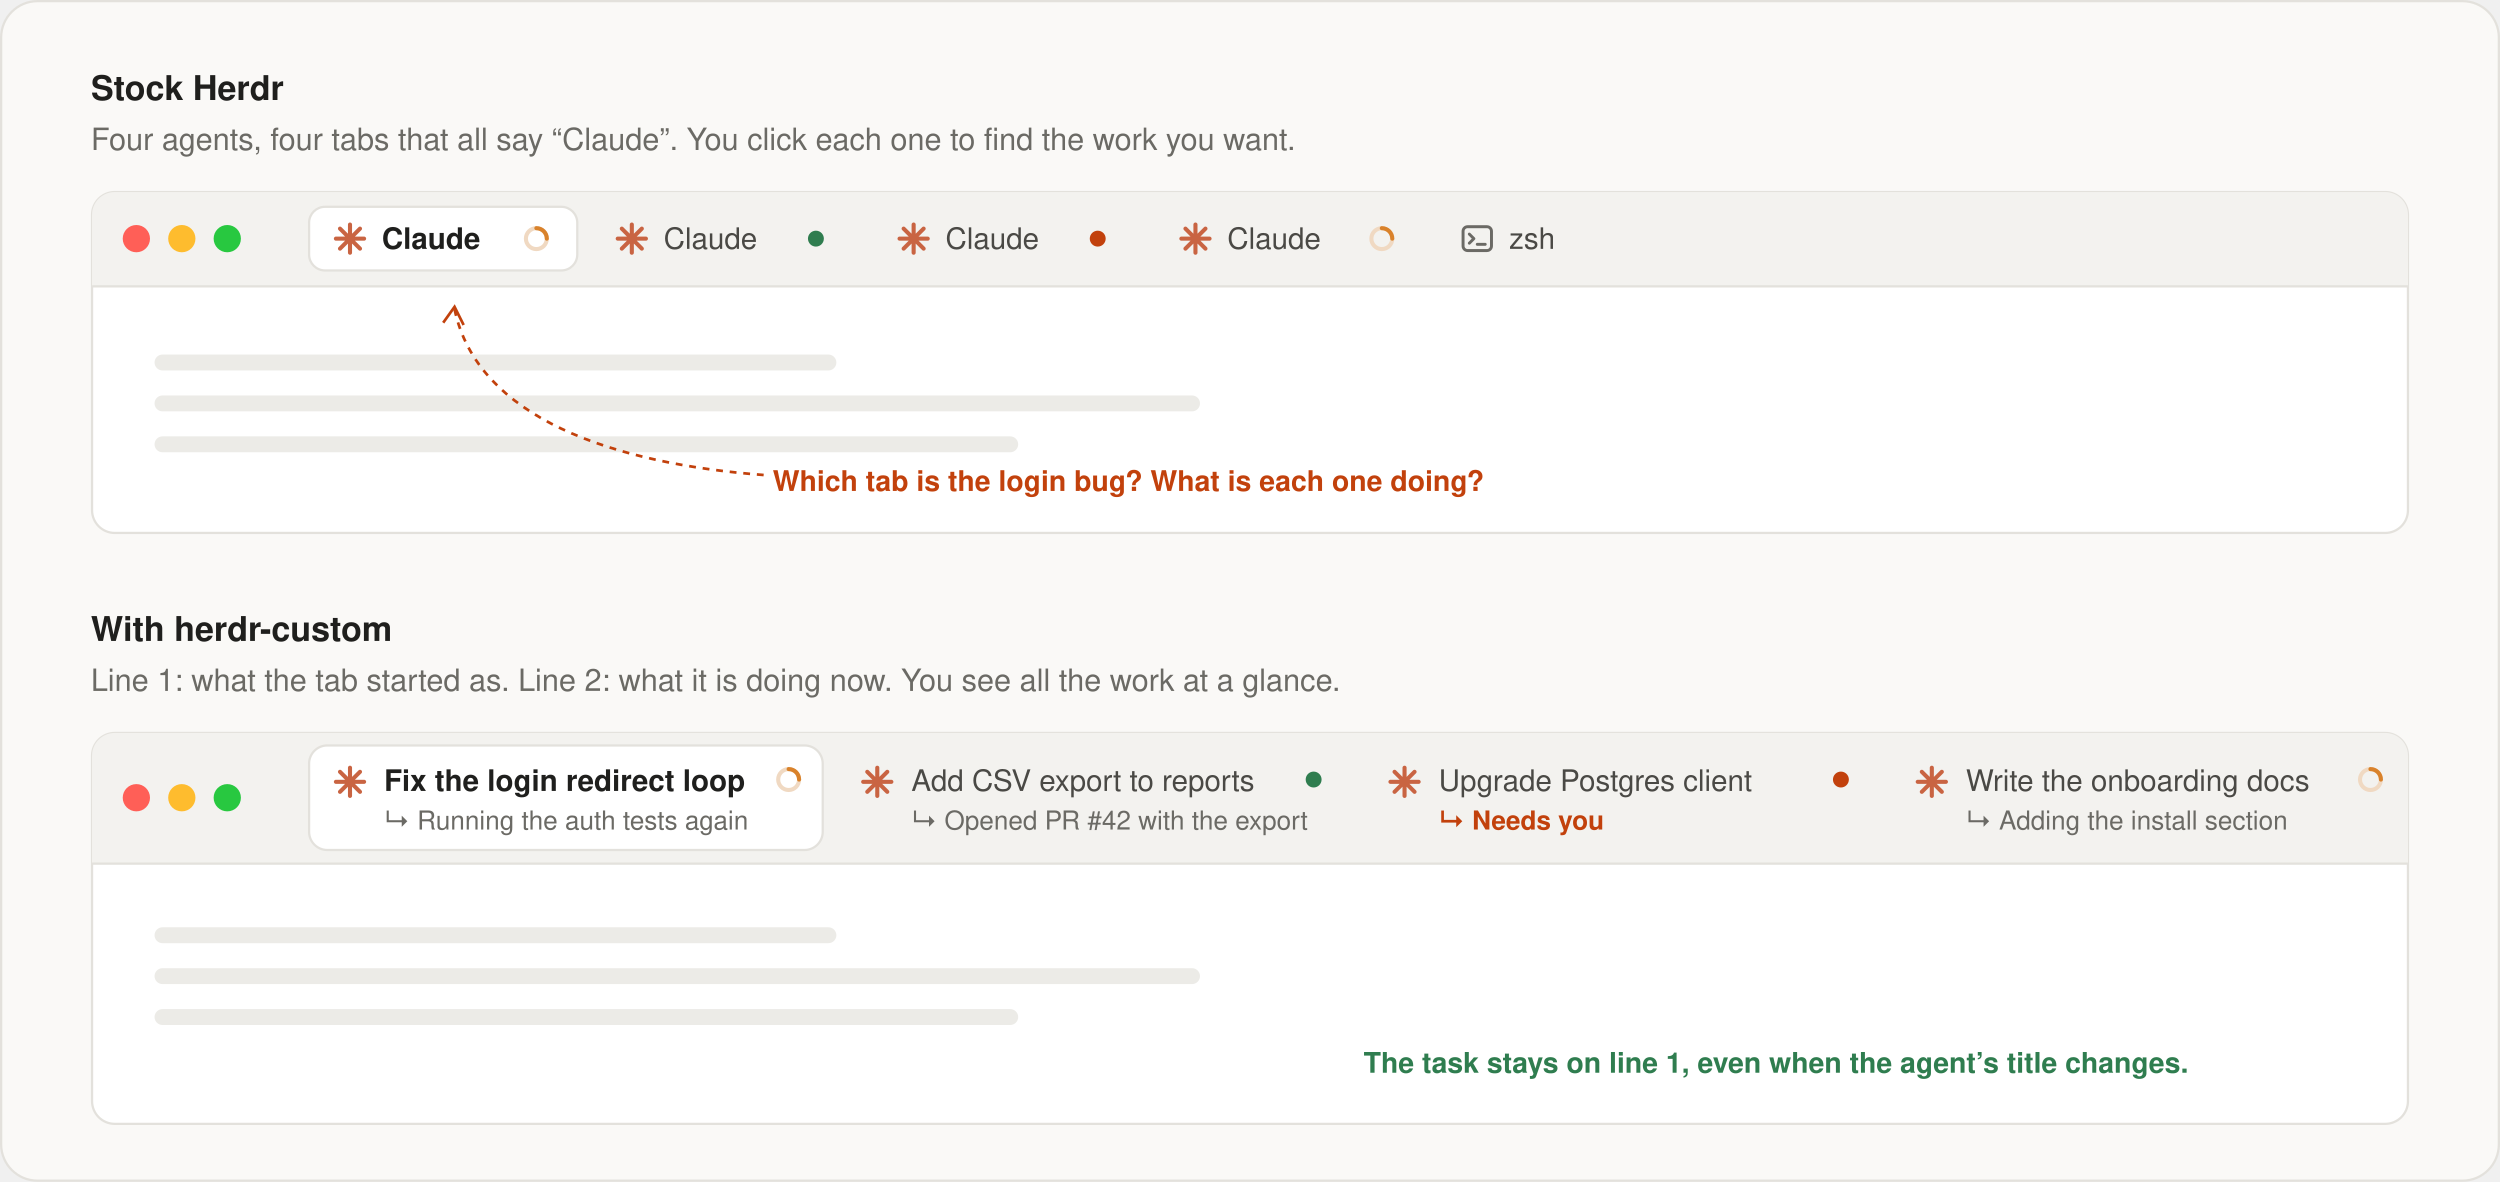
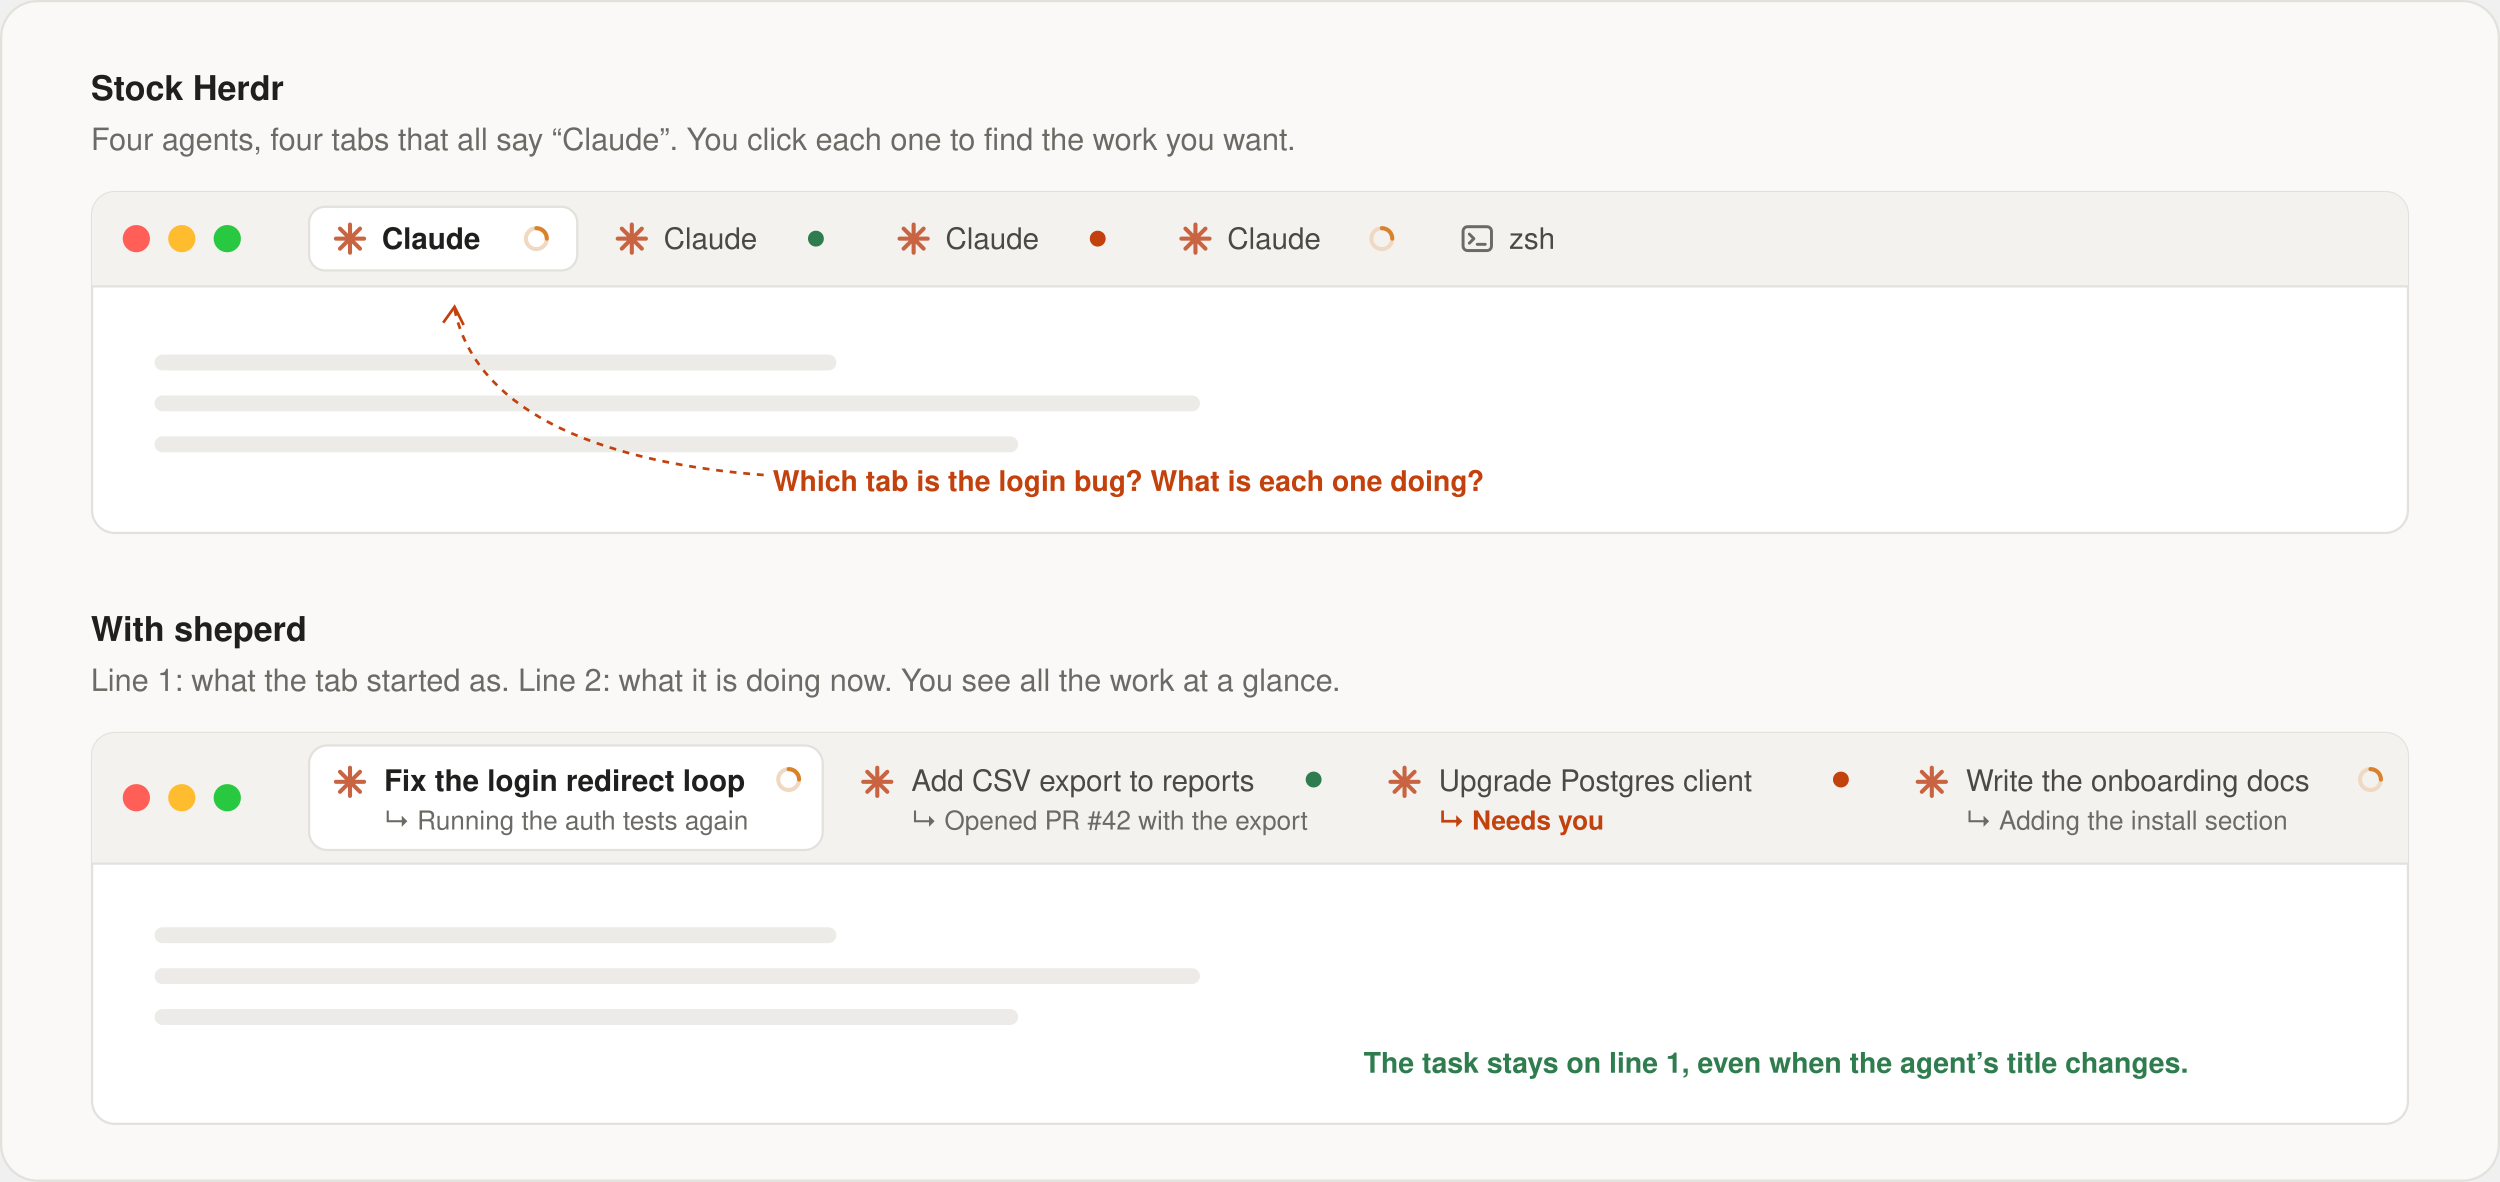
<svg xmlns="http://www.w3.org/2000/svg" width="1100" height="520" viewBox="0 0 1100 520" font-family="-apple-system, BlinkMacSystemFont, 'SF Pro Text', 'Segoe UI', Helvetica, Arial, sans-serif">
  <defs>
    <g id="claude">
      <path d="M7 0.8v12.4M0.8 7h12.4M2.6 2.6l8.8 8.8M11.4 2.6l-8.8 8.8" stroke="#c96442" stroke-width="1.8" stroke-linecap="round" />
    </g>
    <g id="shell">
      <rect x="0.75" y="1.75" width="12.5" height="10.5" rx="2" fill="none" stroke="#6b6a65" stroke-width="1.3" />
      <path d="M3.5 5l2 2-2 2M7 9.5h3.5" fill="none" stroke="#6b6a65" stroke-width="1.3" stroke-linecap="round" stroke-linejoin="round" />
    </g>
    <g id="spin">
      <circle cx="6" cy="6" r="4.6" fill="none" stroke="#f0d9c2" stroke-width="1.8" />
      <path d="M6 1.4a4.6 4.6 0 0 1 4.6 4.6" fill="none" stroke="#d9822b" stroke-width="1.8" stroke-linecap="round">
        <animateTransform attributeName="transform" type="rotate" from="0 6 6" to="360 6 6" dur="0.9s" repeatCount="indefinite" />
      </path>
    </g>
    <g id="lights">
      <circle cx="0" cy="0" r="6" fill="#ff5f57" />
      <circle cx="20" cy="0" r="6" fill="#febc2e" />
      <circle cx="40" cy="0" r="6" fill="#28c840" />
    </g>
    <g id="term">
      <rect x="0" y="0" width="300" height="7" rx="3.5" fill="#ecebe7" />
      <rect x="0" y="18" width="460" height="7" rx="3.5" fill="#ecebe7" />
      <rect x="0" y="36" width="380" height="7" rx="3.5" fill="#ecebe7" />
    </g>
  </defs>
  <rect x="0.5" y="0.5" width="1099" height="519" rx="16" fill="#faf9f7" stroke="#e3e1dc" />
  <text x="40" y="44" font-size="15" font-weight="700" fill="#1f1f1d">Stock Herdr</text>
  <text x="40" y="66" font-size="13.5" fill="#6b6a65">Four agents, four tabs that all say “Claude”. You click each one to find the work you want.</text>
  <g transform="translate(40 84)">
    <rect x="0.5" y="0.5" width="1019" height="150" rx="10" fill="#ffffff" stroke="#e3e1dc" />
    <path d="M10.5 0.5h999a10 10 0 0 1 10 10v31.5h-1019v-31.5a10 10 0 0 1 10-10z" fill="#f3f2ef" />
    <line x1="0.5" y1="42" x2="1019.5" y2="42" stroke="#e3e1dc" />
    <use href="#lights" x="20" y="21" />
    <g transform="translate(96 7)">
      <rect x="0" y="0" width="118" height="28" rx="7" fill="#ffffff" stroke="#e3e1dc" />
      <use href="#claude" x="11" y="7" />
      <text x="32" y="18.5" font-size="13" font-weight="600" fill="#1f1f1d">Claude</text>
      <use href="#spin" x="94" y="8" />
    </g>
    <g transform="translate(220 7)">
      <use href="#claude" x="11" y="7" />
      <text x="32" y="18.5" font-size="13" fill="#4a4945">Claude</text>
      <circle cx="99" cy="14" r="3.5" fill="#2f7d4f" />
    </g>
    <g transform="translate(344 7)">
      <use href="#claude" x="11" y="7" />
      <text x="32" y="18.5" font-size="13" fill="#4a4945">Claude</text>
      <circle cx="99" cy="14" r="3.5" fill="#c2410c" />
    </g>
    <g transform="translate(468 7)">
      <use href="#claude" x="11" y="7" />
      <text x="32" y="18.5" font-size="13" fill="#4a4945">Claude</text>
      <use href="#spin" x="94" y="8" />
    </g>
    <g transform="translate(592 7)">
      <use href="#shell" x="11" y="7" />
      <text x="32" y="18.5" font-size="13" fill="#4a4945">zsh</text>
    </g>
    <use href="#term" x="28" y="72" />
    <g font-size="12.5" font-weight="600" fill="#c2410c">
      <text x="300" y="132">Which tab is the login bug? What is each one doing?</text>
    </g>
    <path d="M296 125 C 230 120, 170 100, 160 52" fill="none" stroke="#c2410c" stroke-width="1.2" stroke-dasharray="3 3" />
    <path d="M155 58 l5 -7 l4 8" fill="none" stroke="#c2410c" stroke-width="1.2" />
  </g>
-   <text x="40" y="282" font-size="15" font-weight="700" fill="#1f1f1d">With herdr-custom</text>
+   <text x="40" y="282" font-size="15" font-weight="700" fill="#1f1f1d">With sheperd</text>
  <text x="40" y="304" font-size="13.5" fill="#6b6a65">Line 1: what the tab started as.  Line 2: what it is doing now.  You see all the work at a glance.</text>
  <g transform="translate(40 322)">
    <rect x="0.5" y="0.5" width="1019" height="172" rx="10" fill="#ffffff" stroke="#e3e1dc" />
    <path d="M10.5 0.5h999a10 10 0 0 1 10 10v47.5h-1019v-47.5a10 10 0 0 1 10-10z" fill="#f3f2ef" />
    <line x1="0.5" y1="58" x2="1019.5" y2="58" stroke="#e3e1dc" />
    <use href="#lights" x="20" y="29" />
    <g transform="translate(96 6)">
      <rect x="0" y="0" width="226" height="46" rx="8" fill="#ffffff" stroke="#e3e1dc" />
      <use href="#claude" x="11" y="9" />
      <text x="33" y="20" font-size="13" font-weight="600" fill="#1f1f1d">Fix the login redirect loop</text>
      <use href="#spin" x="205" y="9" />
      <text x="33" y="37" font-size="11.5" fill="#6b6a65">↳ Running the auth tests again</text>
    </g>
    <g transform="translate(328 6)">
      <use href="#claude" x="11" y="9" />
      <text x="33" y="20" font-size="13" font-weight="500" fill="#4a4945">Add CSV export to reports</text>
      <circle cx="210" cy="15" r="3.5" fill="#2f7d4f" />
      <text x="33" y="37" font-size="11.5" fill="#6b6a65">↳ Opened PR #42 with the export</text>
    </g>
    <g transform="translate(560 6)">
      <use href="#claude" x="11" y="9" />
      <text x="33" y="20" font-size="13" font-weight="500" fill="#4a4945">Upgrade Postgres client</text>
      <circle cx="210" cy="15" r="3.5" fill="#c2410c" />
      <text x="33" y="37" font-size="11.5" fill="#c2410c" font-weight="600">↳ Needs you</text>
    </g>
    <g transform="translate(792 6)">
      <use href="#claude" x="11" y="9" />
      <text x="33" y="20" font-size="13" font-weight="500" fill="#4a4945">Write the onboarding docs</text>
      <use href="#spin" x="205" y="9" />
      <text x="33" y="37" font-size="11.5" fill="#6b6a65">↳ Adding the install section</text>
    </g>
    <use href="#term" x="28" y="86" />
    <g font-size="12.5" font-weight="600" fill="#2f7d4f">
      <text x="560" y="150">The task stays on line 1, even when the agent’s title changes.</text>
    </g>
  </g>
</svg>
